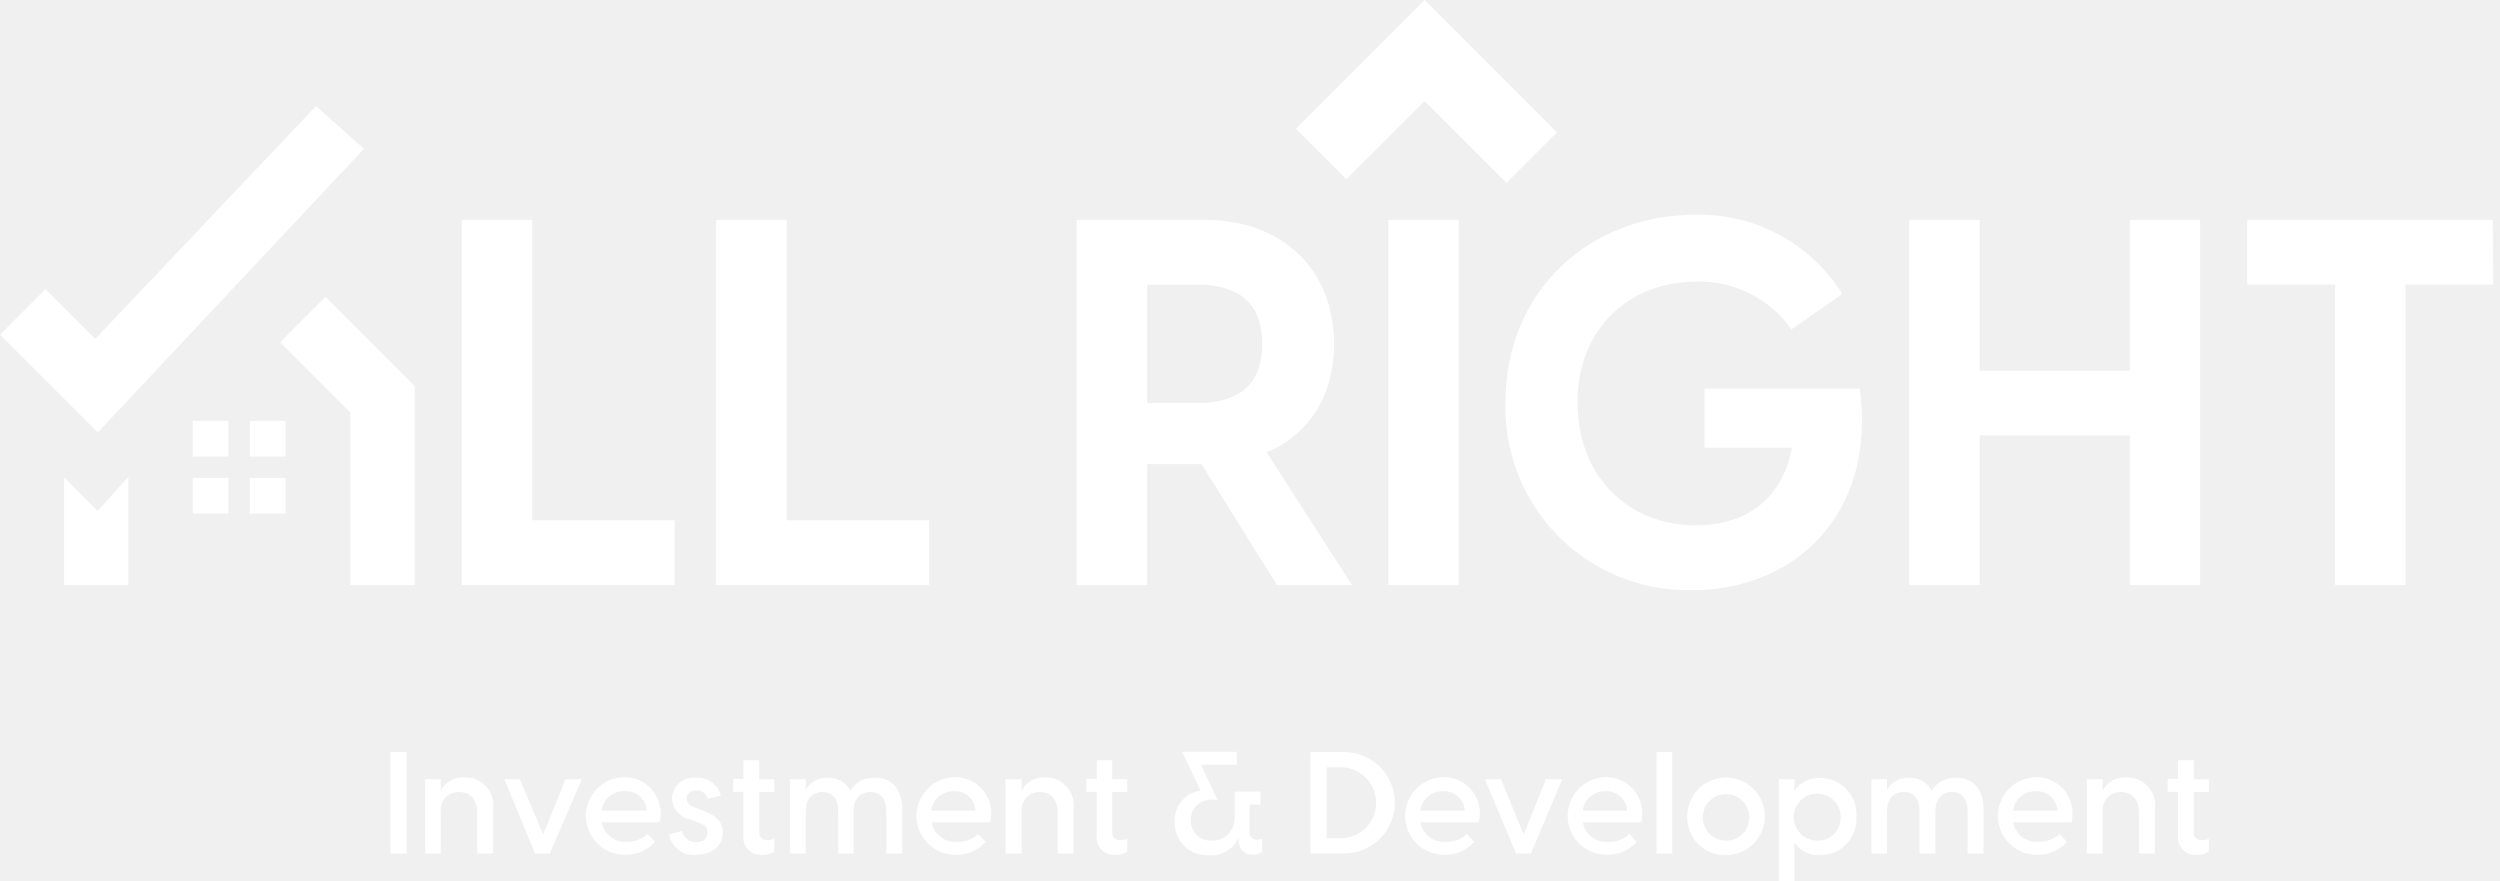
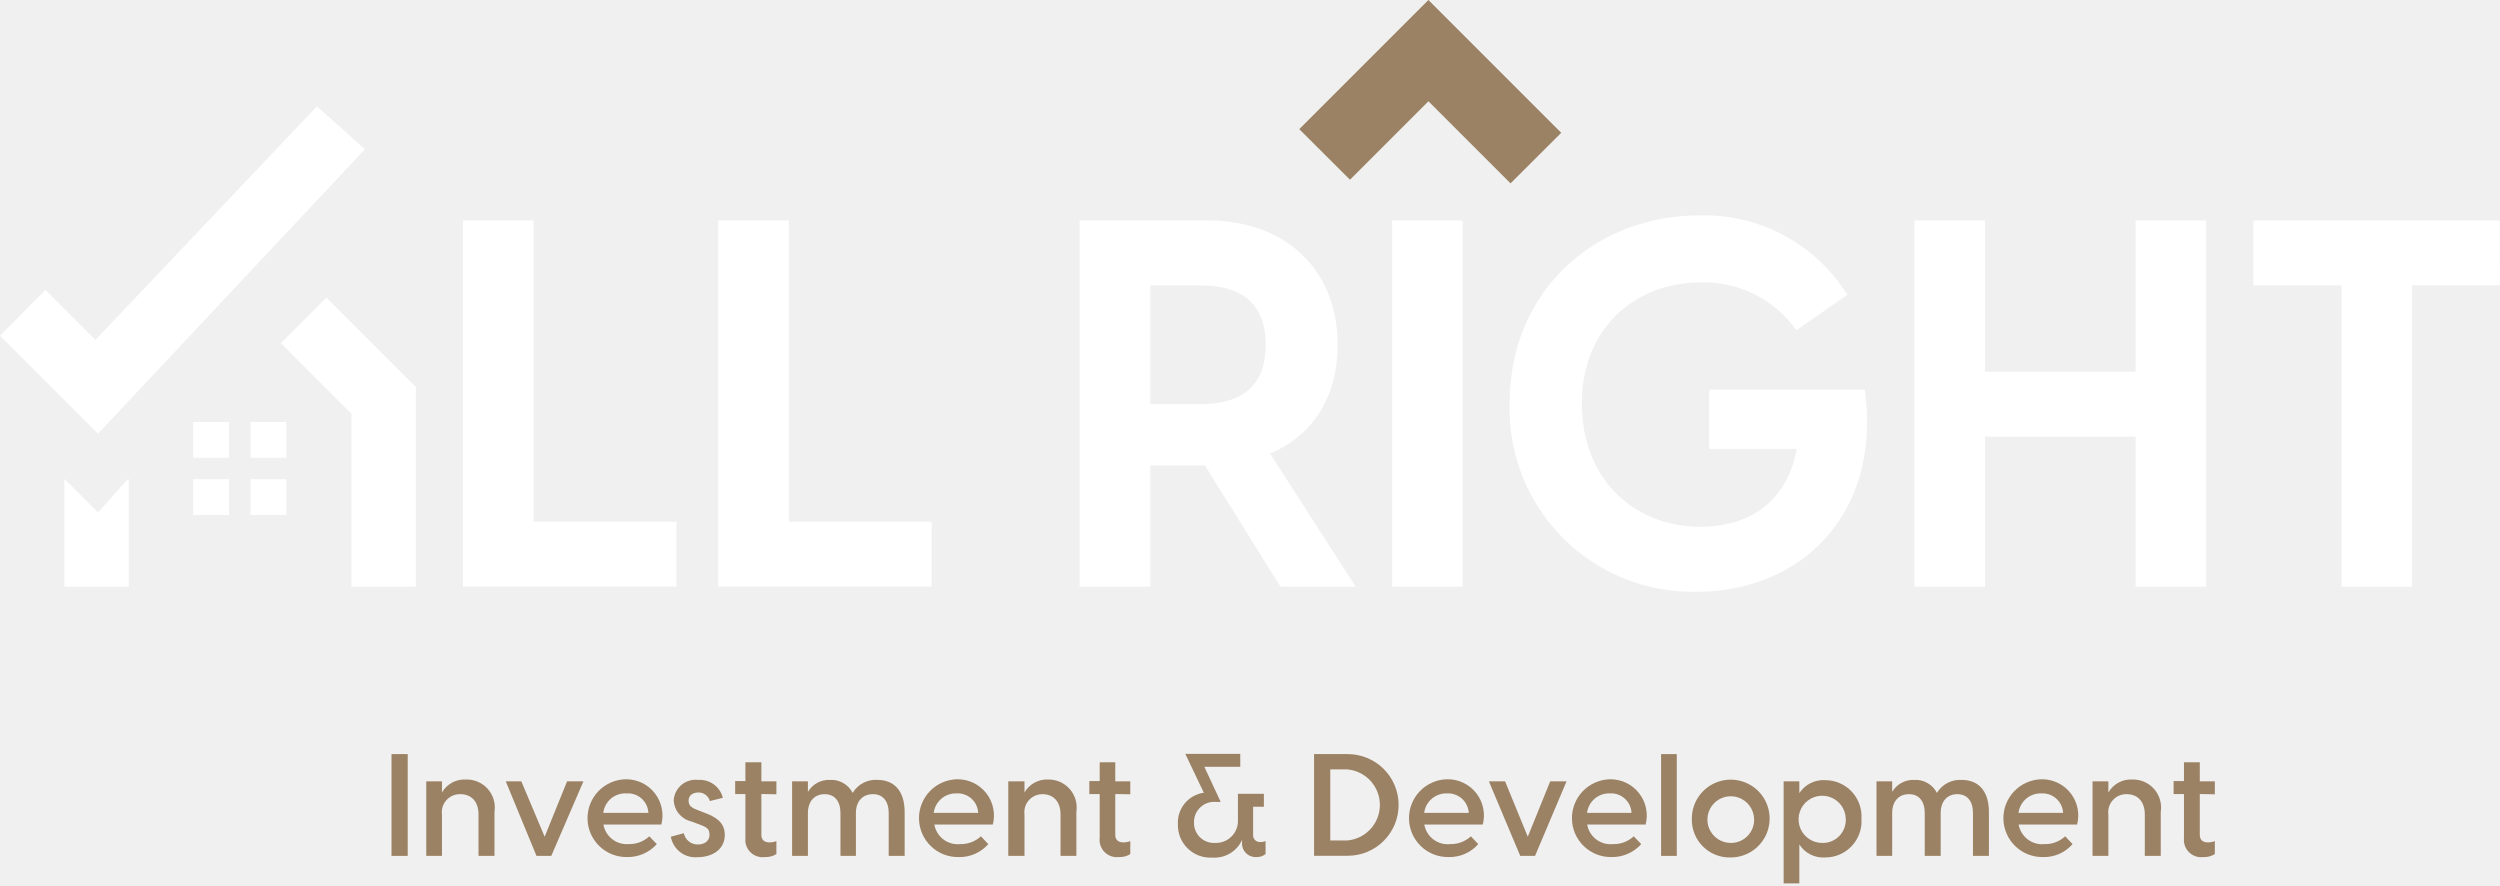
- <svg xmlns="http://www.w3.org/2000/svg" width="335" height="118" viewBox="0 0 335 118" fill="none">
-   <g clip-path="url(#clip0_50_16)">
-     <path d="M90.393 69.719V78.383H61.868V29.461H71.313V69.719H90.393Z" fill="white" />
-     <path d="M124.499 69.719V78.383H95.974V29.461H105.418V69.719H124.499Z" fill="white" />
-     <path d="M161.012 62.197H153.716V78.401H144.271V29.461H161.428C171.826 29.461 178.758 36.081 178.758 46.08C178.758 53.099 175.396 58.211 169.729 60.62L181.167 78.401H171.116L161.012 62.197ZM153.716 54H160.475C165.674 54 169.14 51.799 169.14 46.08C169.14 40.361 165.674 38.143 160.475 38.143H153.716V54Z" fill="white" />
-     <path d="M186.038 29.461H195.466V78.401H186.038V29.461Z" fill="white" />
-     <path d="M226.816 79.077C223.494 79.163 220.188 78.571 217.102 77.337C214.017 76.103 211.215 74.253 208.868 71.899C206.521 69.546 204.678 66.739 203.453 63.65C202.227 60.56 201.644 57.253 201.74 53.931C201.74 38.698 213.316 28.785 227.093 28.785C231.029 28.671 234.925 29.591 238.394 31.451C241.864 33.312 244.785 36.05 246.867 39.391L240.056 44.14C238.618 42.092 236.692 40.436 234.453 39.319C232.214 38.203 229.733 37.662 227.232 37.745C218.48 37.745 211.392 43.88 211.392 53.931C211.392 63.983 218.324 70.395 227.232 70.395C233.228 70.395 238.67 67.57 240.126 59.997H228.41V52.077H249.206C251.494 69.026 240.333 79.077 226.816 79.077Z" fill="white" />
-     <path d="M294.819 29.461V78.401H285.391V58.35H265.271V78.401H255.826V29.461H265.271V49.668H285.391V29.461H294.819Z" fill="white" />
-     <path d="M334.088 38.126H322.338V78.401H312.91V38.126H301.126V29.461H334.053L334.088 38.126Z" fill="white" />
-     <path d="M52.32 100.774H54.487V114.378H52.32V100.774Z" fill="white" />
-     <path d="M66.08 108.502V114.377H63.949V108.849C63.949 107.116 62.996 106.128 61.523 106.128C61.174 106.118 60.827 106.183 60.506 106.32C60.185 106.457 59.898 106.661 59.664 106.92C59.43 107.179 59.255 107.485 59.151 107.818C59.047 108.151 59.016 108.503 59.062 108.849V114.377H56.965V104.413H59.062V105.903C59.383 105.345 59.852 104.887 60.419 104.581C60.985 104.275 61.625 104.133 62.268 104.17C62.819 104.153 63.367 104.258 63.873 104.477C64.379 104.696 64.83 105.025 65.194 105.438C65.558 105.852 65.827 106.342 65.98 106.871C66.133 107.401 66.168 107.958 66.08 108.502Z" fill="white" />
-     <path d="M67.586 104.413H69.665L72.785 111.813L75.783 104.413H77.967L73.669 114.378H71.693L67.586 104.413Z" fill="white" />
-     <path d="M88.384 110.184H80.637C80.773 110.963 81.195 111.663 81.82 112.147C82.445 112.631 83.228 112.865 84.016 112.801C85.036 112.828 86.025 112.455 86.772 111.761L87.777 112.801C87.277 113.36 86.662 113.805 85.974 114.104C85.286 114.403 84.541 114.55 83.791 114.534C82.412 114.555 81.082 114.027 80.092 113.066C79.103 112.106 78.535 110.792 78.514 109.413C78.494 108.034 79.022 106.703 79.982 105.714C80.942 104.724 82.256 104.157 83.635 104.136C84.378 104.129 85.113 104.293 85.782 104.614C86.452 104.936 87.039 105.407 87.498 105.992C87.956 106.576 88.275 107.258 88.428 107.985C88.582 108.712 88.567 109.464 88.384 110.184ZM80.55 108.624H86.651C86.633 108.262 86.543 107.906 86.387 107.578C86.231 107.25 86.01 106.957 85.739 106.715C85.469 106.473 85.152 106.287 84.809 106.169C84.465 106.05 84.102 106.002 83.739 106.025C82.986 105.98 82.244 106.223 81.664 106.706C81.085 107.189 80.711 107.875 80.62 108.624H80.55Z" fill="white" />
-     <path d="M89.648 111.813L91.381 111.345C91.471 111.778 91.708 112.166 92.053 112.441C92.398 112.716 92.829 112.862 93.27 112.853C94.05 112.853 94.813 112.455 94.813 111.571C94.813 110.687 94.397 110.548 93.444 110.167L92.369 109.768C91.727 109.618 91.151 109.263 90.729 108.757C90.307 108.25 90.061 107.62 90.03 106.961C90.053 106.562 90.157 106.171 90.337 105.814C90.517 105.457 90.768 105.14 91.075 104.883C91.382 104.627 91.738 104.436 92.122 104.322C92.505 104.209 92.908 104.175 93.305 104.223C94.047 104.172 94.784 104.384 95.386 104.821C95.987 105.258 96.417 105.893 96.598 106.614L94.865 107.048C94.772 106.712 94.57 106.417 94.29 106.21C94.011 106.003 93.67 105.895 93.322 105.904C92.56 105.904 92.023 106.32 92.023 106.978C92.023 107.637 92.352 107.931 93.253 108.261L94.224 108.642C95.61 109.162 96.858 109.872 96.858 111.571C96.858 113.564 95.125 114.552 93.218 114.552C92.389 114.625 91.561 114.384 90.9 113.877C90.24 113.37 89.793 112.634 89.648 111.813Z" fill="white" />
-     <path d="M101.746 106.111V111.57C101.746 112.142 102.058 112.575 102.838 112.575C103.152 112.573 103.463 112.514 103.756 112.402V114.135C103.295 114.422 102.756 114.561 102.214 114.533C101.867 114.58 101.515 114.547 101.183 114.438C100.851 114.328 100.549 114.145 100.298 113.901C100.048 113.657 99.856 113.36 99.738 113.031C99.619 112.702 99.577 112.351 99.614 112.003V106.111H98.245V104.378H99.614V101.865H101.746V104.413H103.756V106.146L101.746 106.111Z" fill="white" />
-     <path d="M120.895 108.537V114.377H118.763V108.658C118.763 107.047 117.984 106.128 116.649 106.128C115.315 106.128 114.379 107.047 114.379 108.658V114.377H112.317V108.658C112.317 107.047 111.519 106.128 110.202 106.128C108.885 106.128 107.967 107.047 107.967 108.658V114.377H105.853V104.413H107.967V105.816C108.267 105.309 108.7 104.892 109.219 104.611C109.738 104.331 110.323 104.196 110.913 104.222C111.532 104.187 112.148 104.332 112.686 104.639C113.224 104.947 113.662 105.404 113.946 105.955C114.285 105.386 114.776 104.922 115.363 104.616C115.951 104.31 116.612 104.174 117.273 104.222C119.353 104.222 120.895 105.539 120.895 108.537Z" fill="white" />
-     <path d="M132.678 110.184H124.862C124.998 110.979 125.433 111.693 126.077 112.179C126.721 112.665 127.526 112.888 128.328 112.801C129.347 112.826 130.335 112.453 131.083 111.761L132.071 112.801C131.576 113.367 130.962 113.816 130.273 114.115C129.584 114.415 128.836 114.558 128.085 114.534C127.402 114.544 126.724 114.42 126.09 114.168C125.455 113.916 124.876 113.542 124.386 113.066C123.396 112.106 122.829 110.792 122.808 109.413C122.788 108.034 123.315 106.703 124.276 105.714C125.236 104.724 126.55 104.157 127.929 104.136C128.672 104.129 129.407 104.293 130.076 104.614C130.746 104.936 131.333 105.407 131.792 105.992C132.25 106.576 132.569 107.258 132.722 107.985C132.876 108.712 132.861 109.464 132.678 110.184ZM124.775 108.624H130.719C130.702 108.263 130.613 107.909 130.457 107.582C130.302 107.256 130.083 106.963 129.814 106.721C129.545 106.48 129.231 106.294 128.889 106.174C128.548 106.055 128.186 106.004 127.825 106.025C127.085 106.002 126.362 106.255 125.798 106.736C125.234 107.216 124.87 107.89 124.775 108.624Z" fill="white" />
-     <path d="M143.839 108.502V114.377H141.725V108.849C141.725 107.116 140.772 106.128 139.299 106.128C138.956 106.128 138.617 106.201 138.304 106.342C137.992 106.483 137.713 106.689 137.487 106.947C137.26 107.204 137.092 107.507 136.992 107.835C136.892 108.163 136.863 108.509 136.907 108.849V114.377H134.741V104.413H136.907V105.903C137.228 105.345 137.698 104.887 138.264 104.581C138.831 104.275 139.471 104.133 140.114 104.17C140.657 104.166 141.196 104.28 141.691 104.505C142.186 104.73 142.626 105.06 142.981 105.472C143.336 105.885 143.596 106.369 143.744 106.893C143.893 107.416 143.925 107.965 143.839 108.502Z" fill="white" />
-     <path d="M149.038 106.111V111.57C149.038 112.142 149.35 112.575 150.13 112.575C150.444 112.573 150.755 112.514 151.049 112.402V114.135C150.588 114.424 150.049 114.563 149.506 114.533C149.159 114.573 148.807 114.533 148.478 114.417C148.148 114.301 147.85 114.111 147.604 113.862C147.359 113.613 147.173 113.312 147.061 112.981C146.949 112.65 146.914 112.298 146.959 111.951V106.111H145.572V104.378H146.959V101.865H149.038V104.413H151.049V106.146L149.038 106.111Z" fill="white" />
-     <path d="M169.124 112.402V114.135C168.77 114.416 168.327 114.557 167.876 114.534C167.613 114.546 167.35 114.5 167.106 114.401C166.862 114.301 166.643 114.149 166.463 113.956C166.284 113.764 166.148 113.534 166.066 113.284C165.984 113.033 165.957 112.768 165.987 112.506V112.246C165.643 112.999 165.076 113.628 164.364 114.05C163.651 114.471 162.827 114.664 162.001 114.603C161.402 114.639 160.802 114.551 160.239 114.343C159.675 114.135 159.162 113.812 158.73 113.395C158.298 112.977 157.958 112.475 157.73 111.919C157.503 111.364 157.393 110.767 157.409 110.167C157.347 109.155 157.67 108.157 158.312 107.373C158.955 106.589 159.87 106.076 160.875 105.938L158.397 100.739H165.745V102.472H160.944L163.128 107.169H162.556C162.175 107.127 161.79 107.166 161.426 107.285C161.062 107.403 160.728 107.597 160.444 107.854C160.161 108.111 159.935 108.426 159.782 108.777C159.63 109.127 159.553 109.507 159.558 109.889C159.545 110.261 159.61 110.63 159.748 110.975C159.887 111.32 160.096 111.632 160.361 111.891C160.627 112.151 160.944 112.352 161.292 112.481C161.641 112.611 162.012 112.667 162.383 112.645C162.792 112.66 163.199 112.59 163.58 112.438C163.96 112.287 164.305 112.058 164.592 111.766C164.878 111.475 165.101 111.126 165.246 110.743C165.391 110.36 165.455 109.952 165.433 109.543V106.077H168.899V107.81H167.46V111.519C167.445 111.648 167.458 111.78 167.499 111.904C167.54 112.028 167.607 112.142 167.696 112.237C167.785 112.333 167.894 112.408 168.014 112.458C168.135 112.507 168.266 112.53 168.396 112.524C168.645 112.536 168.893 112.495 169.124 112.402Z" fill="white" />
-     <path d="M175.606 100.774H180.112C181.914 100.774 183.642 101.49 184.916 102.764C186.19 104.038 186.906 105.766 186.906 107.567C186.906 109.369 186.19 111.097 184.916 112.371C183.642 113.645 181.914 114.361 180.112 114.361H175.606V100.774ZM180.043 112.316C181.232 112.214 182.34 111.67 183.147 110.79C183.955 109.911 184.403 108.761 184.403 107.567C184.403 106.374 183.955 105.223 183.147 104.344C182.34 103.465 181.232 102.921 180.043 102.819H177.773V112.316H180.043Z" fill="white" />
-     <path d="M198.151 110.184H190.335C190.472 110.979 190.906 111.693 191.55 112.179C192.194 112.665 192.999 112.888 193.801 112.801C194.821 112.828 195.81 112.455 196.557 111.761L197.545 112.801C197.05 113.367 196.436 113.816 195.747 114.116C195.057 114.415 194.31 114.558 193.559 114.534C192.18 114.552 190.85 114.022 189.862 113.06C188.874 112.098 188.309 110.783 188.291 109.404C188.272 108.025 188.802 106.696 189.764 105.708C190.726 104.72 192.041 104.154 193.42 104.136C194.163 104.128 194.897 104.292 195.566 104.613C196.236 104.935 196.822 105.407 197.279 105.992C197.737 106.577 198.053 107.259 198.205 107.986C198.356 108.713 198.338 109.465 198.151 110.184ZM190.318 108.624H196.28C196.235 107.895 195.904 107.213 195.359 106.726C194.814 106.239 194.098 105.987 193.368 106.025C192.628 106.002 191.905 106.255 191.341 106.736C190.777 107.216 190.413 107.89 190.318 108.624Z" fill="white" />
-     <path d="M198.966 104.413H201.132L204.165 111.813L207.163 104.413H209.347L205.135 114.378H203.16L198.966 104.413Z" fill="white" />
-     <path d="M219.917 110.184H212.101C212.238 110.979 212.672 111.693 213.316 112.179C213.96 112.665 214.765 112.887 215.567 112.801C216.586 112.828 217.576 112.455 218.323 111.761L219.328 112.801C218.828 113.36 218.213 113.805 217.525 114.104C216.837 114.403 216.092 114.55 215.342 114.534C214.659 114.544 213.981 114.42 213.347 114.168C212.712 113.916 212.133 113.542 211.643 113.066C210.653 112.106 210.086 110.792 210.065 109.413C210.044 108.034 210.572 106.703 211.533 105.714C212.493 104.724 213.807 104.157 215.186 104.136C215.927 104.131 216.66 104.297 217.328 104.62C217.995 104.943 218.58 105.414 219.036 105.998C219.493 106.582 219.81 107.263 219.963 107.989C220.116 108.715 220.1 109.465 219.917 110.184ZM212.084 108.624H218.028C218.011 108.261 217.921 107.906 217.764 107.578C217.608 107.25 217.388 106.957 217.117 106.715C216.846 106.473 216.53 106.287 216.186 106.169C215.843 106.05 215.479 106.001 215.117 106.025C214.378 106.002 213.658 106.256 213.097 106.737C212.536 107.218 212.174 107.891 212.084 108.624Z" fill="white" />
-     <path d="M221.98 100.774H224.077V114.378H221.98V100.774Z" fill="white" />
-     <path d="M226.087 109.387C226.087 108.359 226.392 107.354 226.964 106.499C227.535 105.644 228.347 104.978 229.297 104.584C230.247 104.191 231.292 104.088 232.301 104.288C233.309 104.489 234.236 104.984 234.963 105.711C235.69 106.438 236.185 107.365 236.386 108.373C236.586 109.382 236.483 110.427 236.09 111.377C235.696 112.327 235.03 113.139 234.175 113.71C233.32 114.282 232.315 114.586 231.286 114.586C230.598 114.608 229.912 114.488 229.272 114.235C228.631 113.981 228.049 113.599 227.562 113.112C227.075 112.625 226.693 112.043 226.439 111.402C226.185 110.762 226.066 110.076 226.087 109.387ZM234.406 109.387C234.379 108.776 234.172 108.187 233.813 107.692C233.453 107.197 232.956 106.819 232.383 106.605C231.81 106.39 231.187 106.349 230.591 106.486C229.995 106.623 229.452 106.932 229.03 107.375C228.609 107.818 228.326 108.375 228.219 108.977C228.111 109.58 228.183 110.2 228.425 110.762C228.668 111.323 229.07 111.801 229.581 112.136C230.093 112.471 230.692 112.648 231.304 112.646C231.725 112.649 232.143 112.565 232.531 112.4C232.919 112.236 233.269 111.993 233.56 111.688C233.851 111.383 234.076 111.021 234.221 110.625C234.367 110.23 234.43 109.808 234.406 109.387Z" fill="white" />
-     <path d="M248.754 109.387C248.805 110.052 248.717 110.72 248.496 111.349C248.276 111.979 247.928 112.556 247.474 113.044C247.02 113.532 246.469 113.921 245.858 114.187C245.246 114.452 244.586 114.588 243.919 114.586C243.239 114.635 242.558 114.5 241.949 114.195C241.339 113.89 240.822 113.427 240.453 112.853V118.052H238.356V104.414H240.453V105.991C240.825 105.42 241.342 104.958 241.951 104.653C242.56 104.349 243.24 104.212 243.919 104.258C244.58 104.256 245.234 104.39 245.84 104.652C246.447 104.913 246.994 105.296 247.447 105.776C247.9 106.257 248.25 106.825 248.475 107.446C248.699 108.067 248.795 108.728 248.754 109.387ZM246.658 109.387C246.637 108.768 246.434 108.168 246.075 107.662C245.715 107.157 245.215 106.769 244.636 106.547C244.057 106.325 243.426 106.278 242.821 106.412C242.215 106.547 241.663 106.857 241.233 107.304C240.803 107.75 240.514 108.314 240.403 108.924C240.291 109.534 240.362 110.163 240.606 110.733C240.85 111.303 241.257 111.788 241.775 112.128C242.294 112.469 242.901 112.648 243.521 112.645C243.946 112.656 244.369 112.578 244.762 112.416C245.155 112.254 245.511 112.013 245.806 111.706C246.101 111.4 246.329 111.036 246.475 110.636C246.622 110.237 246.684 109.812 246.658 109.387Z" fill="white" />
-     <path d="M265.79 108.538V114.378H263.658V108.659C263.658 107.047 262.878 106.129 261.561 106.129C260.244 106.129 259.343 107.047 259.343 108.659V114.378H257.211V108.659C257.211 107.047 256.432 106.129 255.097 106.129C253.763 106.129 252.862 107.047 252.862 108.659V114.378H250.765V104.413H252.862V105.817C253.162 105.309 253.595 104.893 254.114 104.612C254.633 104.331 255.218 104.197 255.808 104.222C256.427 104.187 257.043 104.332 257.581 104.64C258.119 104.947 258.557 105.404 258.84 105.955C259.183 105.389 259.674 104.928 260.261 104.622C260.848 104.316 261.508 104.178 262.168 104.222C264.247 104.222 265.79 105.54 265.79 108.538Z" fill="white" />
-     <path d="M277.574 110.184H269.759C269.899 110.978 270.334 111.688 270.977 112.174C271.62 112.659 272.423 112.883 273.225 112.801C274.244 112.828 275.233 112.455 275.98 111.761L276.968 112.801C276.477 113.366 275.865 113.815 275.179 114.115C274.493 114.415 273.748 114.558 272.999 114.534C272.317 114.544 271.638 114.42 271.004 114.168C270.369 113.916 269.79 113.542 269.3 113.066C268.311 112.106 267.743 110.792 267.722 109.413C267.702 108.034 268.23 106.704 269.19 105.714C270.15 104.724 271.464 104.157 272.843 104.136C273.586 104.128 274.32 104.292 274.989 104.613C275.659 104.935 276.245 105.407 276.702 105.992C277.16 106.577 277.477 107.259 277.628 107.986C277.779 108.713 277.761 109.465 277.574 110.184ZM269.741 108.624H275.703C275.683 108.262 275.592 107.908 275.434 107.581C275.277 107.254 275.057 106.962 274.787 106.72C274.516 106.479 274.201 106.293 273.858 106.174C273.516 106.054 273.153 106.004 272.791 106.025C272.051 106.002 271.328 106.255 270.764 106.736C270.2 107.216 269.836 107.89 269.741 108.624Z" fill="white" />
-     <path d="M288.752 108.503V114.378H286.621V108.85C286.621 107.117 285.668 106.129 284.195 106.129C283.847 106.121 283.502 106.188 283.184 106.326C282.865 106.464 282.579 106.669 282.347 106.927C282.115 107.186 281.942 107.491 281.839 107.823C281.736 108.155 281.706 108.505 281.751 108.85V114.378H279.637V104.413H281.751V105.903C282.07 105.348 282.537 104.892 283.1 104.586C283.663 104.28 284.3 104.136 284.94 104.17C285.491 104.153 286.039 104.258 286.545 104.477C287.051 104.697 287.502 105.025 287.866 105.439C288.23 105.853 288.499 106.342 288.652 106.872C288.805 107.402 288.839 107.958 288.752 108.503Z" fill="white" />
-     <path d="M293.969 106.111V111.57C293.969 112.142 294.281 112.575 295.061 112.575C295.375 112.575 295.687 112.516 295.98 112.402V114.135C295.519 114.424 294.98 114.563 294.437 114.533C294.092 114.577 293.742 114.542 293.412 114.432C293.083 114.321 292.782 114.137 292.534 113.893C292.286 113.65 292.095 113.353 291.978 113.026C291.86 112.699 291.818 112.349 291.855 112.003V106.111H290.469V104.378H291.855V101.865H293.969V104.413H295.98V106.146L293.969 106.111Z" fill="white" />
-     <path d="M55.578 78.401H46.965V55.3L37.537 45.855L43.62 39.773L55.578 51.73V78.401Z" fill="white" />
-     <path d="M13.101 57.951L0 44.85L6.083 38.75L12.755 45.422L42.355 14.21L48.767 19.947L13.101 57.951Z" fill="white" />
-     <path d="M13.101 68.471L8.665 64.035H8.596V78.401H17.209V64.035H17.07L13.101 68.471Z" fill="white" />
-     <path d="M30.605 56.392H25.822V61.175H30.605V56.392Z" fill="white" />
-     <path d="M30.605 64.035H25.822V68.818H30.605V64.035Z" fill="white" />
-     <path d="M38.266 56.392H33.482V61.175H38.266V56.392Z" fill="white" />
-     <path d="M38.266 64.035H33.482V68.818H38.266V64.035Z" fill="white" />
-     <path d="M201.86 24.505L190.891 13.535L180.406 24.019L173.63 17.261L190.891 0L208.636 17.746L201.86 24.505Z" fill="white" />
-   </g>
-   <defs>
-     <clipPath id="clip0_50_16">
-       <rect width="334.088" height="118" fill="white" />
-     </clipPath>
-   </defs>
+ <svg xmlns="http://www.w3.org/2000/svg" width="576" height="204" viewBox="0 0 576 204" fill="none">
+   <path d="M155.847 120.202V135.141H106.667V50.794H122.951V120.202H155.847Z" fill="white" />
+   <path d="M214.648 120.202V135.141H165.467V50.794H181.751V120.202H214.648Z" fill="white" />
+   <path d="M277.602 107.234H265.023V135.171H248.74V50.794H278.319C296.247 50.794 308.198 62.207 308.198 79.447C308.198 91.548 302.402 100.362 292.631 104.515L312.351 135.171H295.021L277.602 107.234ZM265.023 93.102H276.676C285.64 93.102 291.615 89.307 291.615 79.447C291.615 69.587 285.64 65.763 276.676 65.763H265.023V93.102Z" fill="white" />
+   <path d="M320.747 50.794H337.001V135.171H320.747V50.794Z" fill="white" />
+   <path d="M391.052 136.336C385.323 136.484 379.625 135.464 374.305 133.336C368.984 131.208 364.153 128.018 360.107 123.961C356.061 119.903 352.884 115.064 350.771 109.737C348.658 104.411 347.653 98.71 347.817 92.982C347.817 66.719 367.776 49.628 391.53 49.628C398.314 49.432 405.032 51.016 411.014 54.225C416.995 57.433 422.032 62.153 425.621 67.914L413.879 76.101C411.399 72.571 408.08 69.715 404.219 67.79C400.359 65.865 396.08 64.932 391.769 65.075C376.68 65.075 364.46 75.652 364.46 92.982C364.46 110.312 376.411 121.367 391.769 121.367C402.107 121.367 411.489 116.496 413.998 103.439H393.801V89.785H429.655C433.599 119.006 414.357 136.336 391.052 136.336Z" fill="white" />
+   <path d="M508.295 50.794V135.171H492.041V100.601H457.352V135.171H441.068V50.794H457.352V85.632H492.041V50.794H508.295Z" fill="white" />
+   <path d="M575.999 65.733H555.742V135.171H539.488V65.733H519.17V50.794H575.94L575.999 65.733Z" fill="white" />
+   <path d="M90.203 173.744H93.938V197.199H90.203V173.744Z" fill="#9B8264" />
+   <path d="M113.928 187.07V197.198H110.252V187.667C110.252 184.679 108.609 182.976 106.069 182.976C105.468 182.958 104.87 183.071 104.317 183.307C103.763 183.542 103.268 183.895 102.864 184.342C102.461 184.788 102.159 185.316 101.98 185.89C101.801 186.464 101.749 187.071 101.827 187.667V197.198H98.211V180.018H101.827V182.588C102.38 181.626 103.19 180.836 104.166 180.309C105.142 179.781 106.246 179.536 107.354 179.6C108.304 179.57 109.249 179.751 110.122 180.129C110.994 180.507 111.772 181.073 112.4 181.787C113.028 182.501 113.49 183.344 113.754 184.257C114.018 185.171 114.078 186.131 113.928 187.07Z" fill="#9B8264" />
+   <path d="M116.527 180.019H120.112L125.49 192.777L130.659 180.019H134.424L127.014 197.199H123.608L116.527 180.019Z" fill="#9B8264" />
+   <path d="M152.381 189.968H139.025C139.259 191.311 139.986 192.518 141.064 193.353C142.142 194.187 143.493 194.589 144.852 194.48C146.609 194.526 148.314 193.883 149.602 192.687L151.335 194.48C150.473 195.444 149.413 196.21 148.226 196.726C147.04 197.242 145.756 197.495 144.463 197.468C142.086 197.503 139.792 196.593 138.086 194.937C136.379 193.282 135.401 191.016 135.365 188.638C135.329 186.261 136.24 183.967 137.895 182.261C139.551 180.555 141.817 179.576 144.194 179.54C145.475 179.528 146.742 179.811 147.896 180.365C149.051 180.92 150.062 181.732 150.853 182.74C151.644 183.747 152.193 184.923 152.458 186.176C152.723 187.429 152.697 188.727 152.381 189.968ZM138.876 187.279H149.393C149.363 186.653 149.208 186.04 148.938 185.475C148.669 184.91 148.289 184.404 147.822 183.987C147.355 183.57 146.809 183.25 146.217 183.045C145.625 182.841 144.999 182.757 144.374 182.797C143.075 182.719 141.796 183.139 140.796 183.972C139.797 184.805 139.153 185.988 138.995 187.279H138.876Z" fill="#9B8264" />
+   <path d="M154.562 192.777L157.55 191.971C157.703 192.716 158.113 193.385 158.708 193.859C159.303 194.334 160.046 194.586 160.807 194.57C162.151 194.57 163.466 193.883 163.466 192.359C163.466 190.835 162.749 190.596 161.105 189.939L159.253 189.252C158.146 188.993 157.153 188.381 156.425 187.507C155.697 186.634 155.274 185.547 155.219 184.411C155.259 183.723 155.44 183.05 155.75 182.434C156.06 181.818 156.493 181.272 157.022 180.829C157.551 180.387 158.165 180.058 158.826 179.862C159.487 179.666 160.182 179.608 160.866 179.691C162.146 179.603 163.416 179.968 164.453 180.722C165.491 181.475 166.231 182.57 166.543 183.814L163.555 184.561C163.396 183.983 163.047 183.474 162.565 183.117C162.083 182.76 161.496 182.574 160.896 182.589C159.582 182.589 158.655 183.306 158.655 184.441C158.655 185.577 159.223 186.085 160.777 186.652L162.45 187.31C164.84 188.206 166.992 189.431 166.992 192.359C166.992 195.795 164.004 197.498 160.717 197.498C159.286 197.625 157.86 197.21 156.721 196.336C155.581 195.462 154.811 194.192 154.562 192.777Z" fill="#9B8264" />
+   <path d="M175.417 182.946V192.358C175.417 193.344 175.955 194.091 177.3 194.091C177.841 194.087 178.377 193.986 178.883 193.792V196.78C178.087 197.274 177.16 197.514 176.224 197.467C175.627 197.548 175.019 197.491 174.447 197.302C173.875 197.113 173.353 196.797 172.922 196.377C172.49 195.956 172.159 195.443 171.955 194.877C171.751 194.31 171.678 193.704 171.742 193.105V182.946H169.382V179.958H171.742V175.626H175.417V180.018H178.883V183.006L175.417 182.946Z" fill="#9B8264" />
+   <path d="M208.433 187.129V197.198H204.758V187.338C204.758 184.559 203.414 182.976 201.113 182.976C198.813 182.976 197.199 184.559 197.199 187.338V197.198H193.644V187.338C193.644 184.559 192.269 182.976 189.998 182.976C187.728 182.976 186.144 184.559 186.144 187.338V197.198H182.499V180.018H186.144V182.438C186.662 181.563 187.409 180.845 188.303 180.361C189.198 179.877 190.207 179.645 191.223 179.689C192.291 179.628 193.352 179.878 194.28 180.409C195.208 180.939 195.963 181.727 196.452 182.677C197.037 181.696 197.883 180.897 198.896 180.369C199.91 179.841 201.05 179.606 202.189 179.689C205.774 179.689 208.433 181.96 208.433 187.129Z" fill="#9B8264" />
+   <path d="M228.751 189.968H215.276C215.511 191.339 216.26 192.569 217.37 193.407C218.48 194.245 219.868 194.629 221.251 194.48C223.008 194.523 224.712 193.88 226.002 192.687L227.705 194.48C226.852 195.455 225.793 196.229 224.605 196.746C223.417 197.263 222.128 197.509 220.833 197.468C219.656 197.485 218.487 197.271 217.393 196.837C216.298 196.403 215.3 195.757 214.456 194.937C212.749 193.282 211.771 191.016 211.735 188.638C211.699 186.261 212.61 183.967 214.265 182.261C215.921 180.555 218.187 179.576 220.564 179.54C221.845 179.528 223.112 179.811 224.266 180.365C225.421 180.92 226.432 181.732 227.223 182.74C228.014 183.747 228.563 184.923 228.828 186.176C229.093 187.429 229.067 188.727 228.751 189.968ZM215.126 187.279H225.375C225.344 186.656 225.191 186.045 224.923 185.482C224.655 184.919 224.278 184.415 223.814 183.998C223.35 183.581 222.808 183.261 222.22 183.054C221.631 182.848 221.008 182.761 220.385 182.797C219.108 182.757 217.862 183.194 216.89 184.022C215.918 184.851 215.289 186.012 215.126 187.279Z" fill="#9B8264" />
+   <path d="M247.993 187.07V197.198H244.347V187.667C244.347 184.679 242.704 182.976 240.164 182.976C239.573 182.975 238.989 183.101 238.45 183.344C237.911 183.588 237.43 183.943 237.04 184.387C236.65 184.832 236.359 185.354 236.186 185.919C236.014 186.485 235.965 187.081 236.041 187.667V197.198H232.306V180.018H236.041V182.588C236.594 181.626 237.404 180.836 238.38 180.309C239.357 179.781 240.461 179.536 241.569 179.6C242.506 179.593 243.434 179.79 244.288 180.177C245.142 180.565 245.901 181.134 246.512 181.845C247.124 182.556 247.573 183.392 247.829 184.294C248.084 185.196 248.14 186.144 247.993 187.07Z" fill="#9B8264" />
+   <path d="M256.956 182.946V192.358C256.956 193.344 257.494 194.091 258.838 194.091C259.38 194.087 259.916 193.986 260.422 193.792V196.78C259.628 197.278 258.699 197.518 257.763 197.467C257.164 197.536 256.558 197.467 255.99 197.266C255.422 197.066 254.907 196.739 254.484 196.31C254.061 195.881 253.74 195.362 253.548 194.791C253.355 194.22 253.294 193.613 253.371 193.015V182.946H250.98V179.958H253.371V175.626H256.956V180.018H260.422V183.006L256.956 182.946Z" fill="#9B8264" />
+   <path d="M291.585 193.792V196.78C290.976 197.263 290.211 197.508 289.434 197.467C288.98 197.488 288.527 197.409 288.107 197.237C287.686 197.065 287.308 196.804 286.998 196.472C286.689 196.139 286.455 195.744 286.313 195.312C286.171 194.88 286.125 194.423 286.177 193.972V193.523C285.584 194.821 284.607 195.906 283.378 196.633C282.15 197.359 280.729 197.692 279.305 197.587C278.272 197.649 277.237 197.496 276.266 197.138C275.295 196.779 274.409 196.222 273.665 195.503C272.92 194.784 272.334 193.918 271.941 192.96C271.549 192.002 271.361 190.973 271.388 189.938C271.281 188.193 271.837 186.473 272.945 185.121C274.054 183.769 275.631 182.886 277.363 182.648L273.091 173.684H285.759V176.672H277.483L281.247 184.769H280.261C279.606 184.697 278.942 184.765 278.314 184.969C277.687 185.173 277.109 185.507 276.621 185.951C276.132 186.394 275.743 186.936 275.48 187.541C275.216 188.146 275.084 188.8 275.092 189.46C275.071 190.1 275.182 190.738 275.421 191.332C275.66 191.926 276.02 192.464 276.478 192.911C276.937 193.358 277.483 193.705 278.083 193.929C278.683 194.152 279.323 194.248 279.963 194.211C280.668 194.237 281.371 194.115 282.026 193.855C282.682 193.594 283.276 193.199 283.771 192.696C284.266 192.193 284.65 191.592 284.9 190.932C285.15 190.272 285.259 189.567 285.221 188.862V182.887H291.197V185.875H288.717V192.269C288.691 192.492 288.714 192.719 288.784 192.933C288.854 193.147 288.97 193.343 289.123 193.508C289.277 193.673 289.464 193.803 289.673 193.888C289.881 193.973 290.106 194.012 290.331 194.002C290.759 194.023 291.187 193.951 291.585 193.792Z" fill="#9B8264" />
+   <path d="M302.76 173.744H310.529C313.635 173.744 316.614 174.978 318.811 177.174C321.007 179.371 322.241 182.35 322.241 185.456C322.241 188.563 321.007 191.542 318.811 193.738C316.614 195.935 313.635 197.169 310.529 197.169H302.76V173.744ZM310.409 193.643C312.46 193.468 314.37 192.529 315.762 191.013C317.153 189.497 317.926 187.514 317.926 185.456C317.926 183.398 317.153 181.415 315.762 179.899C314.37 178.383 312.46 177.445 310.409 177.27H306.495V193.643H310.409Z" fill="#9B8264" />
+   <path d="M341.633 189.968H328.157C328.393 191.339 329.142 192.569 330.252 193.407C331.362 194.246 332.75 194.629 334.133 194.48C335.89 194.526 337.595 193.883 338.884 192.687L340.587 194.48C339.734 195.455 338.675 196.229 337.487 196.746C336.298 197.263 335.01 197.509 333.715 197.468C331.337 197.499 329.045 196.585 327.342 194.927C325.638 193.268 324.663 191.001 324.632 188.624C324.6 186.246 325.514 183.954 327.173 182.25C328.831 180.547 331.098 179.572 333.476 179.54C334.756 179.527 336.022 179.809 337.176 180.364C338.33 180.918 339.34 181.732 340.129 182.74C340.918 183.749 341.464 184.925 341.725 186.179C341.985 187.432 341.954 188.729 341.633 189.968ZM328.127 187.279H338.406C338.329 186.021 337.758 184.845 336.818 184.005C335.878 183.166 334.645 182.732 333.386 182.797C332.109 182.757 330.863 183.194 329.891 184.023C328.919 184.851 328.29 186.012 328.127 187.279Z" fill="#9B8264" />
+   <path d="M343.037 180.019H346.771L352 192.777L357.169 180.019H360.934L353.673 197.199H350.267L343.037 180.019Z" fill="#9B8264" />
+   <path d="M379.16 189.968H365.685C365.92 191.339 366.669 192.569 367.779 193.407C368.89 194.245 370.278 194.629 371.661 194.479C373.418 194.526 375.123 193.882 376.411 192.687L378.144 194.479C377.282 195.444 376.222 196.21 375.036 196.726C373.849 197.242 372.565 197.495 371.272 197.467C370.095 197.485 368.926 197.271 367.832 196.837C366.738 196.402 365.74 195.757 364.895 194.937C363.188 193.281 362.21 191.016 362.174 188.638C362.139 186.261 363.049 183.967 364.705 182.261C366.36 180.554 368.626 179.576 371.003 179.54C372.282 179.533 373.545 179.818 374.695 180.375C375.846 180.932 376.854 181.745 377.642 182.752C378.429 183.758 378.976 184.932 379.239 186.183C379.502 187.434 379.475 188.729 379.16 189.968ZM365.655 187.279H375.903C375.873 186.653 375.718 186.04 375.449 185.475C375.179 184.91 374.8 184.404 374.332 183.987C373.865 183.569 373.32 183.249 372.728 183.045C372.136 182.841 371.509 182.757 370.884 182.797C369.61 182.758 368.368 183.195 367.401 184.025C366.434 184.854 365.811 186.014 365.655 187.279Z" fill="#9B8264" />
+   <path d="M382.715 173.744H386.33V197.199H382.715V173.744Z" fill="#9B8264" />
+   <path d="M389.796 188.594C389.796 186.821 390.322 185.088 391.307 183.614C392.292 182.14 393.692 180.991 395.33 180.313C396.968 179.635 398.77 179.457 400.509 179.803C402.247 180.149 403.844 181.002 405.098 182.256C406.352 183.51 407.205 185.107 407.551 186.846C407.897 188.584 407.72 190.387 407.041 192.024C406.363 193.662 405.214 195.062 403.74 196.047C402.266 197.032 400.533 197.558 398.76 197.558C397.573 197.595 396.39 197.389 395.286 196.952C394.182 196.514 393.178 195.855 392.339 195.015C391.499 194.176 390.84 193.172 390.402 192.068C389.965 190.964 389.759 189.781 389.796 188.594ZM404.138 188.594C404.091 187.541 403.736 186.524 403.115 185.671C402.495 184.818 401.638 184.166 400.651 183.797C399.663 183.427 398.589 183.356 397.561 183.592C396.533 183.828 395.597 184.361 394.87 185.125C394.143 185.888 393.656 186.849 393.471 187.887C393.285 188.925 393.409 189.995 393.827 190.963C394.245 191.932 394.938 192.756 395.82 193.333C396.702 193.911 397.735 194.216 398.79 194.211C399.517 194.217 400.237 194.073 400.906 193.789C401.575 193.505 402.179 193.087 402.68 192.56C403.181 192.034 403.569 191.411 403.82 190.728C404.07 190.046 404.179 189.32 404.138 188.594Z" fill="#9B8264" />
+   <path d="M428.878 188.594C428.964 189.741 428.813 190.893 428.433 191.977C428.053 193.062 427.452 194.057 426.67 194.899C425.887 195.741 424.938 196.411 423.884 196.869C422.829 197.327 421.691 197.561 420.542 197.558C419.369 197.643 418.195 197.41 417.144 196.884C416.092 196.358 415.202 195.559 414.566 194.57V203.534H410.951V180.019H414.566V182.738C415.206 181.754 416.098 180.958 417.148 180.433C418.198 179.908 419.37 179.672 420.542 179.75C421.68 179.748 422.808 179.979 423.854 180.43C424.9 180.88 425.842 181.54 426.623 182.369C427.404 183.197 428.007 184.177 428.395 185.248C428.783 186.319 428.947 187.458 428.878 188.594ZM425.263 188.594C425.227 187.526 424.878 186.492 424.258 185.621C423.638 184.75 422.775 184.081 421.777 183.697C420.779 183.314 419.691 183.233 418.647 183.465C417.604 183.698 416.652 184.232 415.91 185.002C415.169 185.772 414.671 186.744 414.478 187.795C414.286 188.847 414.408 189.932 414.829 190.915C415.25 191.897 415.951 192.734 416.845 193.321C417.739 193.907 418.785 194.217 419.854 194.212C420.588 194.23 421.316 194.095 421.994 193.816C422.673 193.538 423.286 193.121 423.794 192.593C424.303 192.064 424.696 191.436 424.949 190.748C425.201 190.06 425.308 189.326 425.263 188.594Z" fill="#9B8264" />
+   <path d="M458.249 187.13V197.199H454.574V187.339C454.574 184.56 453.229 182.976 450.959 182.976C448.688 182.976 447.134 184.56 447.134 187.339V197.199H443.459V187.339C443.459 184.56 442.114 182.976 439.814 182.976C437.513 182.976 435.96 184.56 435.96 187.339V197.199H432.344V180.018H435.96V182.439C436.478 181.563 437.224 180.846 438.119 180.361C439.013 179.877 440.023 179.645 441.039 179.69C442.106 179.629 443.168 179.879 444.096 180.409C445.024 180.939 445.778 181.727 446.268 182.678C446.857 181.701 447.705 180.906 448.717 180.379C449.729 179.852 450.866 179.613 452.004 179.69C455.59 179.69 458.249 181.961 458.249 187.13Z" fill="#9B8264" />
+   <path d="M478.566 189.968H465.091C465.333 191.336 466.084 192.562 467.192 193.399C468.301 194.236 469.685 194.622 471.067 194.48C472.824 194.526 474.529 193.883 475.818 192.687L477.521 194.48C476.674 195.455 475.62 196.229 474.437 196.746C473.253 197.262 471.969 197.509 470.678 197.468C469.501 197.485 468.332 197.271 467.238 196.837C466.144 196.403 465.146 195.757 464.301 194.937C462.595 193.282 461.616 191.016 461.58 188.639C461.545 186.261 462.455 183.967 464.111 182.261C465.767 180.555 468.032 179.576 470.41 179.54C471.69 179.527 472.956 179.809 474.11 180.364C475.264 180.918 476.274 181.732 477.063 182.74C477.852 183.749 478.398 184.925 478.659 186.179C478.919 187.432 478.888 188.729 478.566 189.968ZM465.061 187.279H475.34C475.305 186.655 475.148 186.044 474.877 185.48C474.606 184.917 474.226 184.413 473.76 183.996C473.294 183.58 472.75 183.26 472.16 183.054C471.569 182.848 470.944 182.761 470.32 182.797C469.043 182.757 467.797 183.194 466.825 184.023C465.853 184.851 465.224 186.012 465.061 187.279Z" fill="#9B8264" />
+   <path d="M497.837 187.069V197.198H494.162V187.667C494.162 184.679 492.519 182.976 489.979 182.976C489.38 182.962 488.786 183.078 488.236 183.316C487.686 183.554 487.194 183.907 486.794 184.353C486.394 184.799 486.095 185.326 485.918 185.898C485.74 186.47 485.688 187.073 485.766 187.667V197.198H482.121V180.018H485.766V182.588C486.317 181.63 487.122 180.844 488.093 180.317C489.063 179.789 490.161 179.541 491.264 179.6C492.214 179.57 493.159 179.751 494.031 180.129C494.903 180.507 495.681 181.073 496.309 181.787C496.937 182.501 497.4 183.344 497.664 184.257C497.928 185.17 497.987 186.131 497.837 187.069Z" fill="#9B8264" />
+   <path d="M506.831 182.946V192.358C506.831 193.344 507.368 194.091 508.713 194.091C509.255 194.09 509.792 193.989 510.296 193.792V196.78C509.502 197.278 508.573 197.518 507.637 197.467C507.042 197.543 506.438 197.483 505.87 197.291C505.302 197.1 504.784 196.783 504.356 196.363C503.928 195.944 503.6 195.433 503.397 194.868C503.194 194.304 503.122 193.701 503.185 193.105V182.946H500.795V179.958H503.185V175.626H506.831V180.018H510.296V183.006L506.831 182.946Z" fill="#9B8264" />
+   <path d="M95.821 135.171H80.972V95.343L64.718 79.059L75.205 68.572L95.821 89.188V135.171Z" fill="white" />
+   <path d="M22.588 99.915L0 77.326L10.487 66.809L21.991 78.312L73.023 24.501L84.078 34.391L22.588 99.915Z" fill="white" />
+   <path d="M22.588 118.051L14.939 110.402H14.82V135.171H29.669V110.402H29.43L22.588 118.051Z" fill="white" />
+   <path d="M52.765 97.225H44.519V105.472H52.765V97.225Z" fill="white" />
+   <path d="M52.765 110.402H44.519V118.649H52.765V110.402Z" fill="white" />
+   <path d="M65.972 97.225H57.725V105.472H65.972V97.225Z" fill="white" />
+   <path d="M65.972 110.402H57.725V118.649H65.972V110.402Z" fill="white" />
+   <path d="M348.026 42.248L329.113 23.335L311.036 41.412L299.354 29.759L329.113 0L359.708 30.596L348.026 42.248Z" fill="#9B8264" />
</svg>
